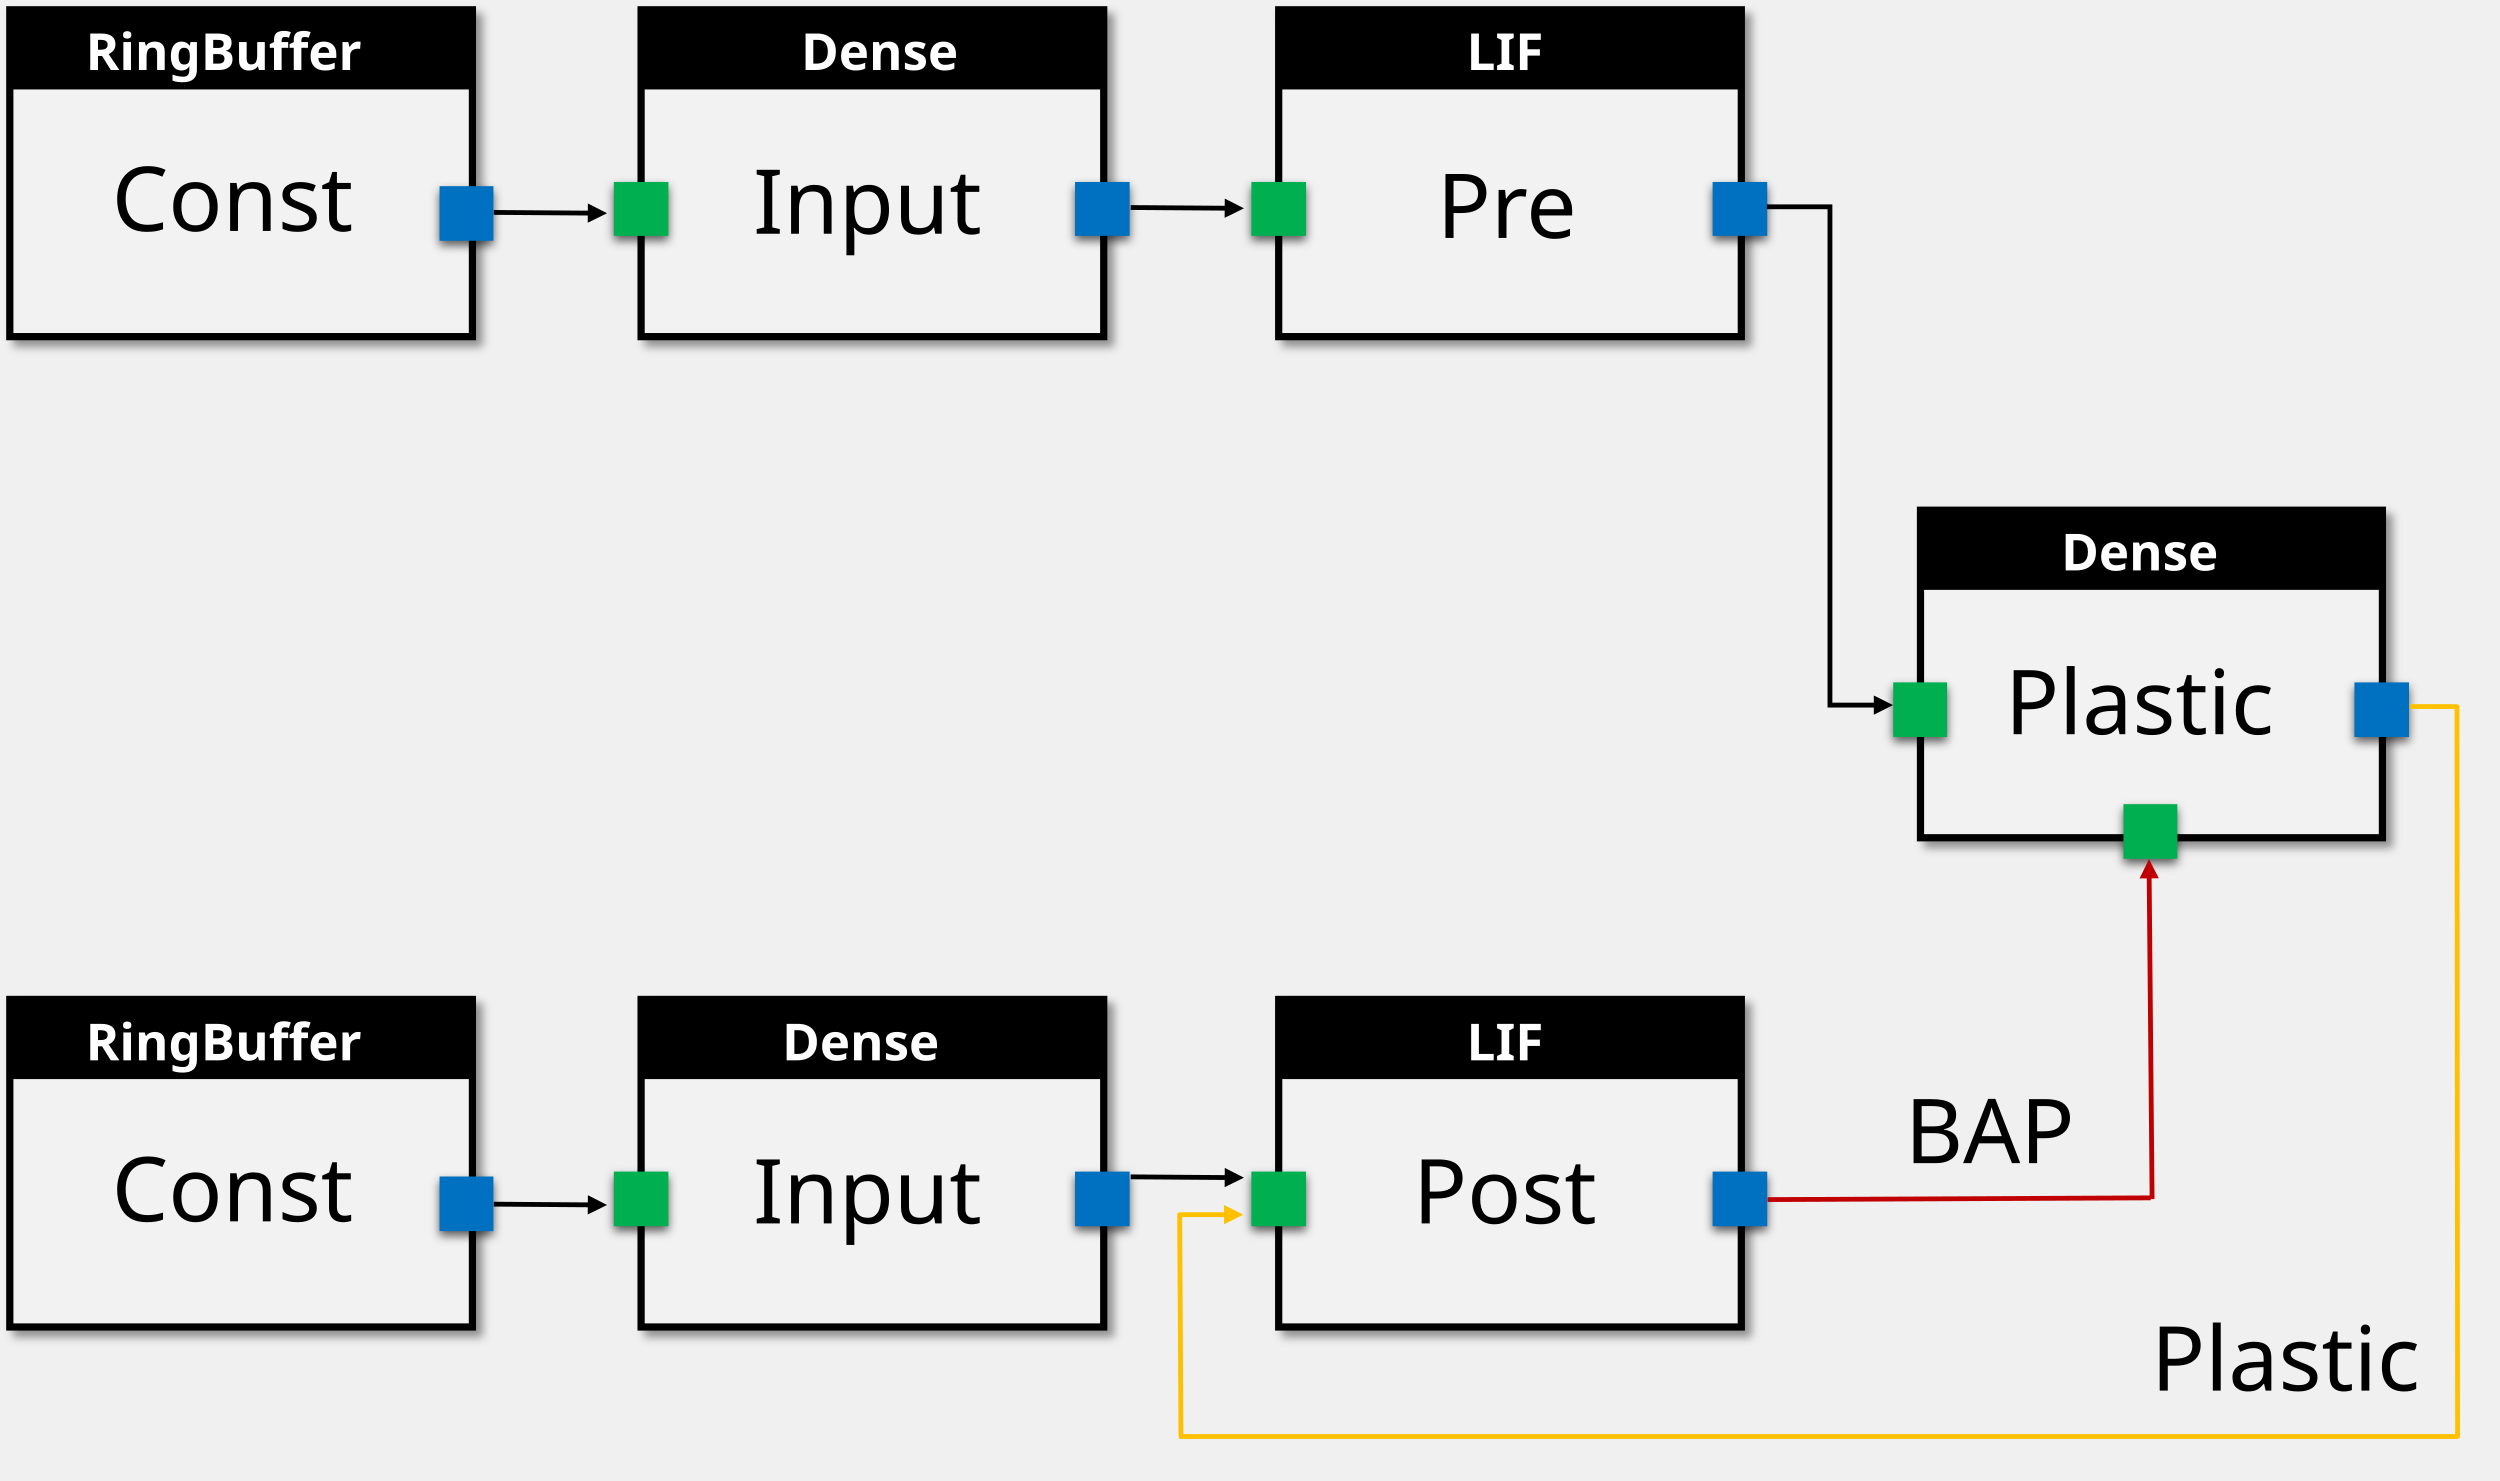
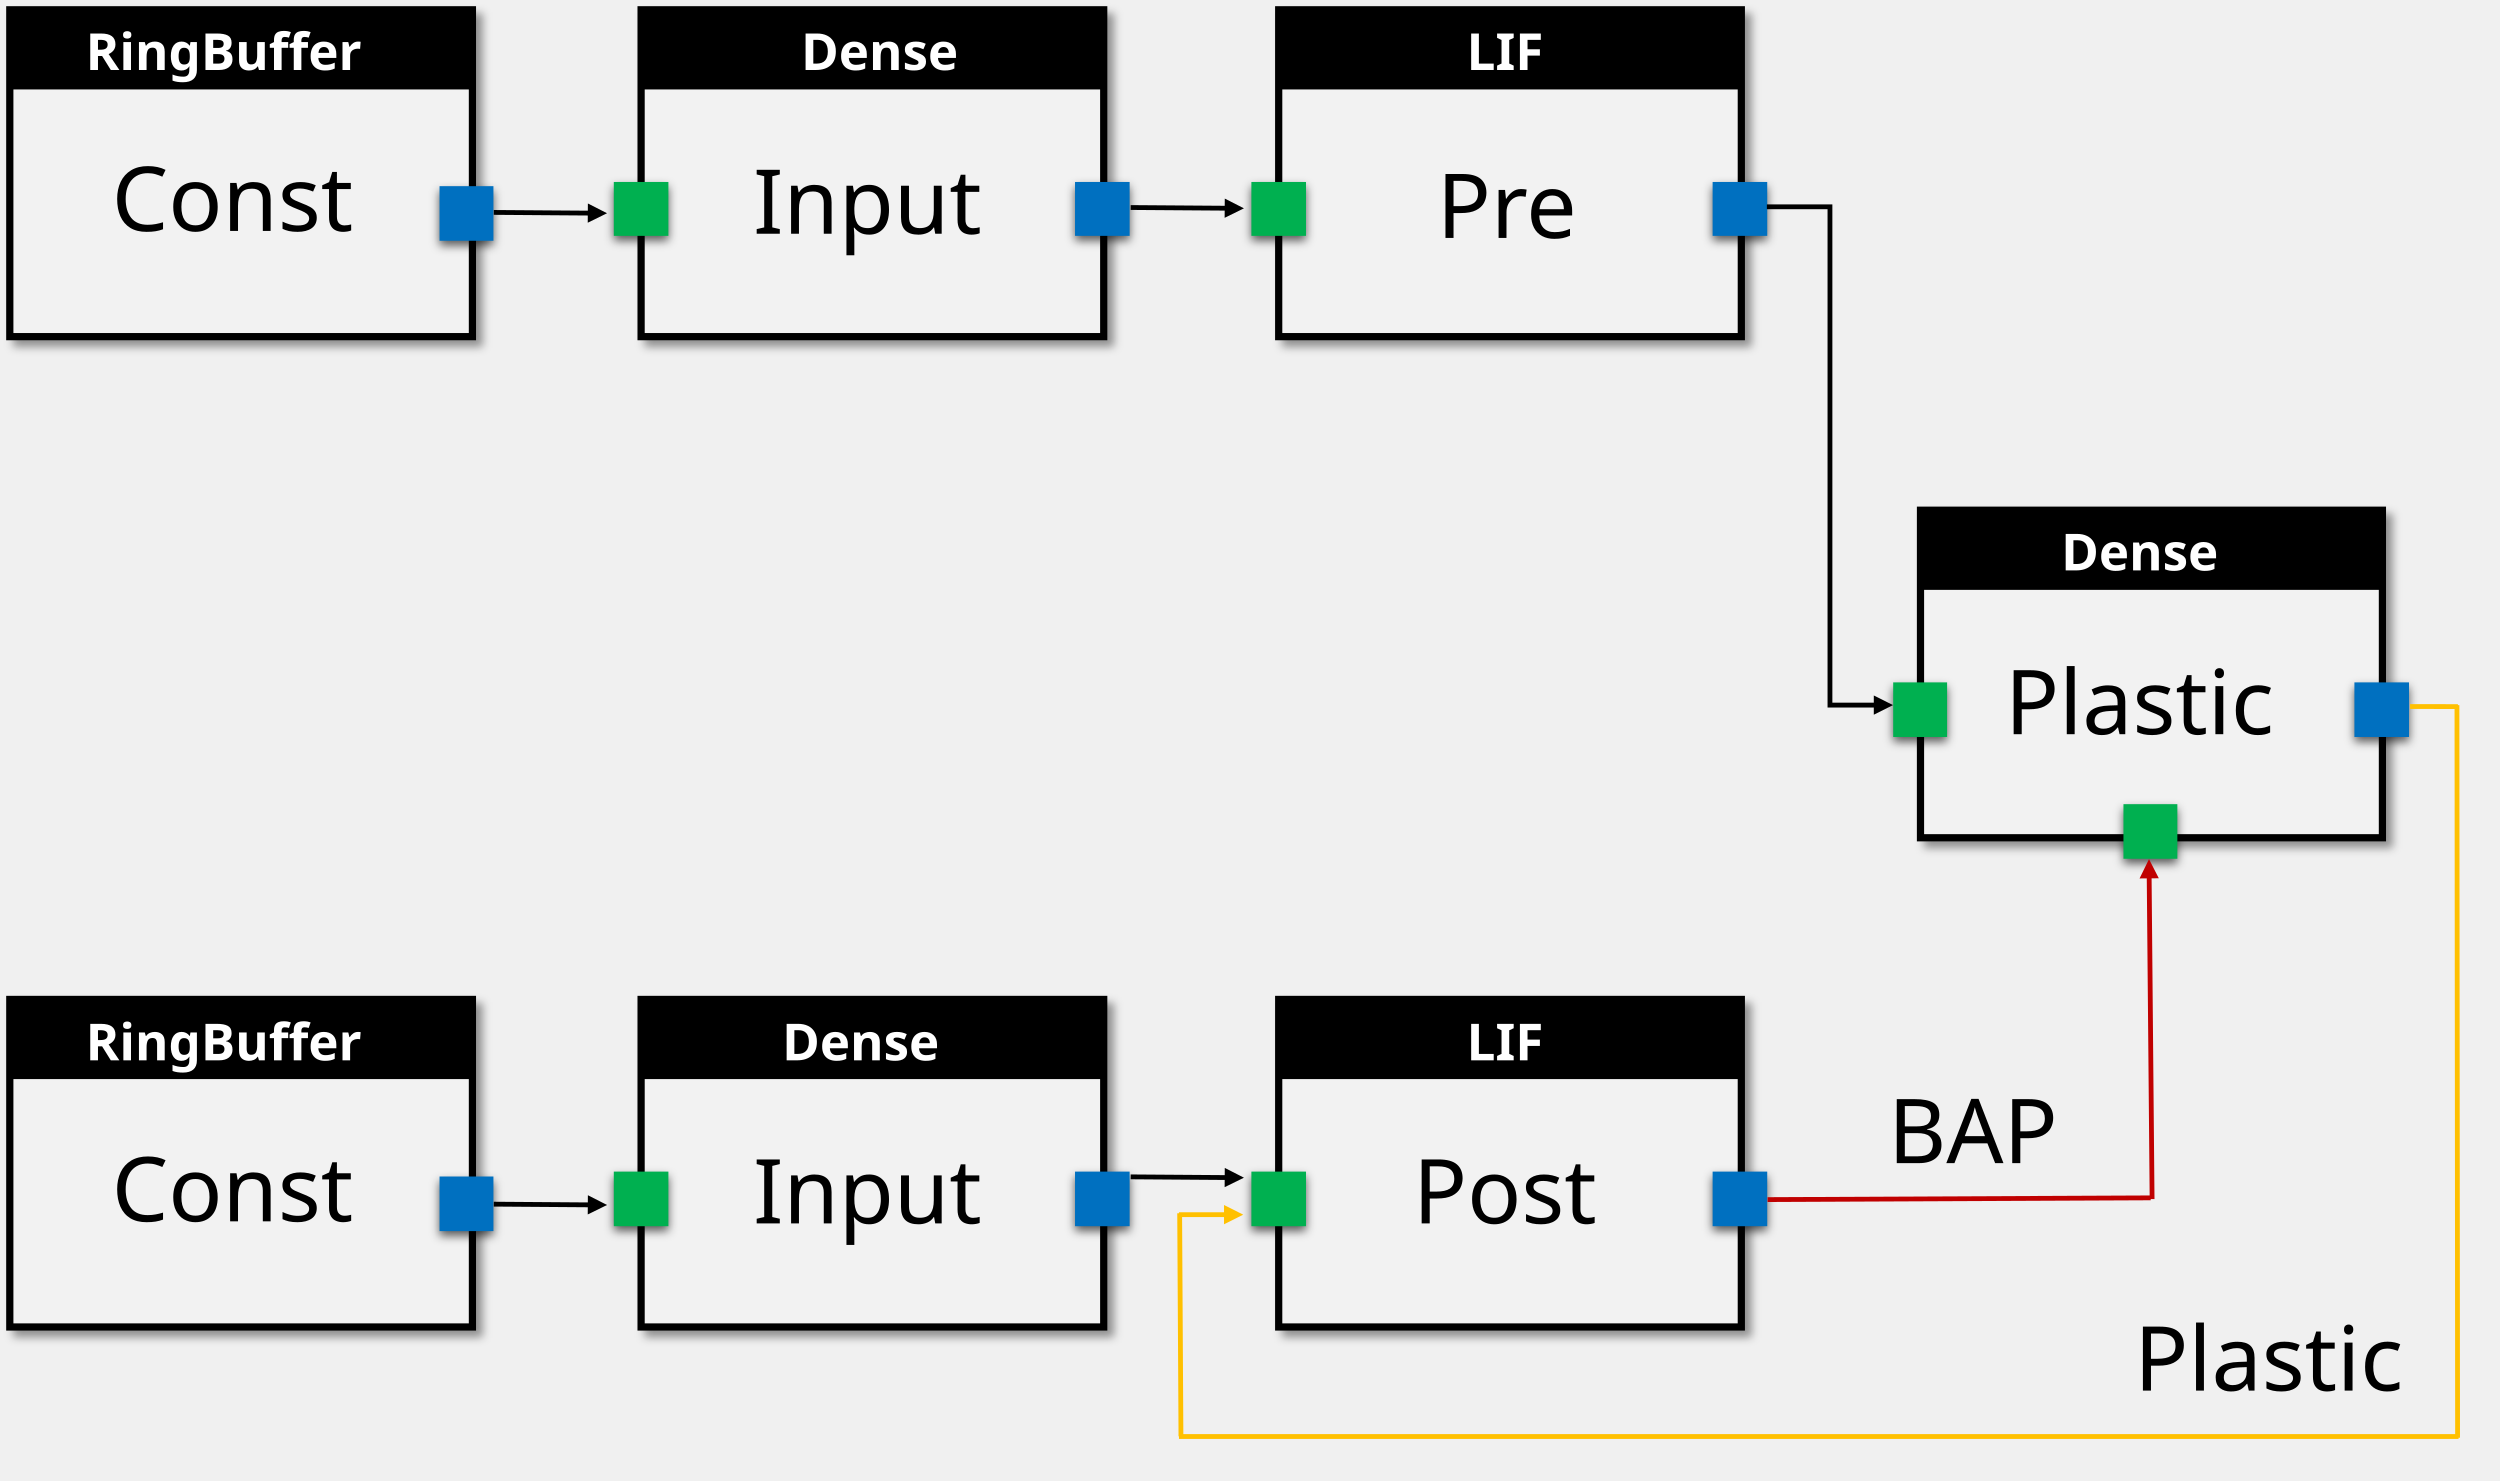
<svg xmlns="http://www.w3.org/2000/svg" width="3572" height="2115" overflow="hidden" version="1.1" id="svg654">
  <defs id="defs406">
    <filter id="fx0" x="-10%" y="-10%" width="120%" height="120%" filterUnits="userSpaceOnUse" primitiveUnits="userSpaceOnUse">
      <feComponentTransfer color-interpolation-filters="sRGB" id="feComponentTransfer10">
        <feFuncR type="discrete" tableValues="0 0" id="feFuncR2" />
        <feFuncG type="discrete" tableValues="0 0" id="feFuncG4" />
        <feFuncB type="discrete" tableValues="0 0" id="feFuncB6" />
        <feFuncA type="linear" slope="0.4" intercept="0" id="feFuncA8" />
      </feComponentTransfer>
      <feGaussianBlur stdDeviation="6.111 6.111" id="feGaussianBlur12" />
    </filter>
    <filter id="fx1" x="-10%" y="-10%" width="120%" height="120%" filterUnits="userSpaceOnUse" primitiveUnits="userSpaceOnUse">
      <feComponentTransfer color-interpolation-filters="sRGB" id="feComponentTransfer23">
        <feFuncR type="discrete" tableValues="0 0" id="feFuncR15" />
        <feFuncG type="discrete" tableValues="0 0" id="feFuncG17" />
        <feFuncB type="discrete" tableValues="0 0" id="feFuncB19" />
        <feFuncA type="linear" slope="0.631" intercept="0" id="feFuncA21" />
      </feComponentTransfer>
      <feGaussianBlur stdDeviation="6.875 6.875" id="feGaussianBlur25" />
    </filter>
    <filter id="fx2" x="-10%" y="-10%" width="120%" height="120%" filterUnits="userSpaceOnUse" primitiveUnits="userSpaceOnUse">
      <feComponentTransfer color-interpolation-filters="sRGB" id="feComponentTransfer36">
        <feFuncR type="discrete" tableValues="0 0" id="feFuncR28" />
        <feFuncG type="discrete" tableValues="0 0" id="feFuncG30" />
        <feFuncB type="discrete" tableValues="0 0" id="feFuncB32" />
        <feFuncA type="linear" slope="0.631" intercept="0" id="feFuncA34" />
      </feComponentTransfer>
      <feGaussianBlur stdDeviation="6.875 6.875" id="feGaussianBlur38" />
    </filter>
    <filter id="fx3" x="-10%" y="-10%" width="120%" height="120%" filterUnits="userSpaceOnUse" primitiveUnits="userSpaceOnUse">
      <feComponentTransfer color-interpolation-filters="sRGB" id="feComponentTransfer49">
        <feFuncR type="discrete" tableValues="0 0" id="feFuncR41" />
        <feFuncG type="discrete" tableValues="0 0" id="feFuncG43" />
        <feFuncB type="discrete" tableValues="0 0" id="feFuncB45" />
        <feFuncA type="linear" slope="0.4" intercept="0" id="feFuncA47" />
      </feComponentTransfer>
      <feGaussianBlur stdDeviation="6.111 6.111" id="feGaussianBlur51" />
    </filter>
    <filter id="fx4" x="-10%" y="-10%" width="120%" height="120%" filterUnits="userSpaceOnUse" primitiveUnits="userSpaceOnUse">
      <feComponentTransfer color-interpolation-filters="sRGB" id="feComponentTransfer62">
        <feFuncR type="discrete" tableValues="0 0" id="feFuncR54" />
        <feFuncG type="discrete" tableValues="0 0" id="feFuncG56" />
        <feFuncB type="discrete" tableValues="0 0" id="feFuncB58" />
        <feFuncA type="linear" slope="0.631" intercept="0" id="feFuncA60" />
      </feComponentTransfer>
      <feGaussianBlur stdDeviation="6.875 6.875" id="feGaussianBlur64" />
    </filter>
    <filter id="fx5" x="-10%" y="-10%" width="120%" height="120%" filterUnits="userSpaceOnUse" primitiveUnits="userSpaceOnUse">
      <feComponentTransfer color-interpolation-filters="sRGB" id="feComponentTransfer75">
        <feFuncR type="discrete" tableValues="0 0" id="feFuncR67" />
        <feFuncG type="discrete" tableValues="0 0" id="feFuncG69" />
        <feFuncB type="discrete" tableValues="0 0" id="feFuncB71" />
        <feFuncA type="linear" slope="0.4" intercept="0" id="feFuncA73" />
      </feComponentTransfer>
      <feGaussianBlur stdDeviation="6.111 6.111" id="feGaussianBlur77" />
    </filter>
    <filter id="fx6" x="-10%" y="-10%" width="120%" height="120%" filterUnits="userSpaceOnUse" primitiveUnits="userSpaceOnUse">
      <feComponentTransfer color-interpolation-filters="sRGB" id="feComponentTransfer88">
        <feFuncR type="discrete" tableValues="0 0" id="feFuncR80" />
        <feFuncG type="discrete" tableValues="0 0" id="feFuncG82" />
        <feFuncB type="discrete" tableValues="0 0" id="feFuncB84" />
        <feFuncA type="linear" slope="0.631" intercept="0" id="feFuncA86" />
      </feComponentTransfer>
      <feGaussianBlur stdDeviation="6.875 6.875" id="feGaussianBlur90" />
    </filter>
    <filter id="fx7" x="-10%" y="-10%" width="120%" height="120%" filterUnits="userSpaceOnUse" primitiveUnits="userSpaceOnUse">
      <feComponentTransfer color-interpolation-filters="sRGB" id="feComponentTransfer101">
        <feFuncR type="discrete" tableValues="0 0" id="feFuncR93" />
        <feFuncG type="discrete" tableValues="0 0" id="feFuncG95" />
        <feFuncB type="discrete" tableValues="0 0" id="feFuncB97" />
        <feFuncA type="linear" slope="0.631" intercept="0" id="feFuncA99" />
      </feComponentTransfer>
      <feGaussianBlur stdDeviation="6.875 6.875" id="feGaussianBlur103" />
    </filter>
    <filter id="fx8" x="-10%" y="-10%" width="120%" height="120%" filterUnits="userSpaceOnUse" primitiveUnits="userSpaceOnUse">
      <feComponentTransfer color-interpolation-filters="sRGB" id="feComponentTransfer114">
        <feFuncR type="discrete" tableValues="0 0" id="feFuncR106" />
        <feFuncG type="discrete" tableValues="0 0" id="feFuncG108" />
        <feFuncB type="discrete" tableValues="0 0" id="feFuncB110" />
        <feFuncA type="linear" slope="0.4" intercept="0" id="feFuncA112" />
      </feComponentTransfer>
      <feGaussianBlur stdDeviation="6.111 6.111" id="feGaussianBlur116" />
    </filter>
    <filter id="fx9" x="-10%" y="-10%" width="120%" height="120%" filterUnits="userSpaceOnUse" primitiveUnits="userSpaceOnUse">
      <feComponentTransfer color-interpolation-filters="sRGB" id="feComponentTransfer127">
        <feFuncR type="discrete" tableValues="0 0" id="feFuncR119" />
        <feFuncG type="discrete" tableValues="0 0" id="feFuncG121" />
        <feFuncB type="discrete" tableValues="0 0" id="feFuncB123" />
        <feFuncA type="linear" slope="0.631" intercept="0" id="feFuncA125" />
      </feComponentTransfer>
      <feGaussianBlur stdDeviation="6.875 6.875" id="feGaussianBlur129" />
    </filter>
    <filter id="fx10" x="-10%" y="-10%" width="120%" height="120%" filterUnits="userSpaceOnUse" primitiveUnits="userSpaceOnUse">
      <feComponentTransfer color-interpolation-filters="sRGB" id="feComponentTransfer140">
        <feFuncR type="discrete" tableValues="0 0" id="feFuncR132" />
        <feFuncG type="discrete" tableValues="0 0" id="feFuncG134" />
        <feFuncB type="discrete" tableValues="0 0" id="feFuncB136" />
        <feFuncA type="linear" slope="0.631" intercept="0" id="feFuncA138" />
      </feComponentTransfer>
      <feGaussianBlur stdDeviation="6.875 6.875" id="feGaussianBlur142" />
    </filter>
    <filter id="fx11" x="-10%" y="-10%" width="120%" height="120%" filterUnits="userSpaceOnUse" primitiveUnits="userSpaceOnUse">
      <feComponentTransfer color-interpolation-filters="sRGB" id="feComponentTransfer153">
        <feFuncR type="discrete" tableValues="0 0" id="feFuncR145" />
        <feFuncG type="discrete" tableValues="0 0" id="feFuncG147" />
        <feFuncB type="discrete" tableValues="0 0" id="feFuncB149" />
        <feFuncA type="linear" slope="0.4" intercept="0" id="feFuncA151" />
      </feComponentTransfer>
      <feGaussianBlur stdDeviation="6.111 6.111" id="feGaussianBlur155" />
    </filter>
    <filter id="fx12" x="-10%" y="-10%" width="120%" height="120%" filterUnits="userSpaceOnUse" primitiveUnits="userSpaceOnUse">
      <feComponentTransfer color-interpolation-filters="sRGB" id="feComponentTransfer166">
        <feFuncR type="discrete" tableValues="0 0" id="feFuncR158" />
        <feFuncG type="discrete" tableValues="0 0" id="feFuncG160" />
        <feFuncB type="discrete" tableValues="0 0" id="feFuncB162" />
        <feFuncA type="linear" slope="0.631" intercept="0" id="feFuncA164" />
      </feComponentTransfer>
      <feGaussianBlur stdDeviation="6.875 6.875" id="feGaussianBlur168" />
    </filter>
    <filter id="fx13" x="-10%" y="-10%" width="120%" height="120%" filterUnits="userSpaceOnUse" primitiveUnits="userSpaceOnUse">
      <feComponentTransfer color-interpolation-filters="sRGB" id="feComponentTransfer179">
        <feFuncR type="discrete" tableValues="0 0" id="feFuncR171" />
        <feFuncG type="discrete" tableValues="0 0" id="feFuncG173" />
        <feFuncB type="discrete" tableValues="0 0" id="feFuncB175" />
        <feFuncA type="linear" slope="0.631" intercept="0" id="feFuncA177" />
      </feComponentTransfer>
      <feGaussianBlur stdDeviation="6.875 6.875" id="feGaussianBlur181" />
    </filter>
    <filter id="fx14" x="-10%" y="-10%" width="120%" height="120%" filterUnits="userSpaceOnUse" primitiveUnits="userSpaceOnUse">
      <feComponentTransfer color-interpolation-filters="sRGB" id="feComponentTransfer192">
        <feFuncR type="discrete" tableValues="0 0" id="feFuncR184" />
        <feFuncG type="discrete" tableValues="0 0" id="feFuncG186" />
        <feFuncB type="discrete" tableValues="0 0" id="feFuncB188" />
        <feFuncA type="linear" slope="0.4" intercept="0" id="feFuncA190" />
      </feComponentTransfer>
      <feGaussianBlur stdDeviation="6.111 6.111" id="feGaussianBlur194" />
    </filter>
    <filter id="fx15" x="-10%" y="-10%" width="120%" height="120%" filterUnits="userSpaceOnUse" primitiveUnits="userSpaceOnUse">
      <feComponentTransfer color-interpolation-filters="sRGB" id="feComponentTransfer205">
        <feFuncR type="discrete" tableValues="0 0" id="feFuncR197" />
        <feFuncG type="discrete" tableValues="0 0" id="feFuncG199" />
        <feFuncB type="discrete" tableValues="0 0" id="feFuncB201" />
        <feFuncA type="linear" slope="0.631" intercept="0" id="feFuncA203" />
      </feComponentTransfer>
      <feGaussianBlur stdDeviation="6.875 6.875" id="feGaussianBlur207" />
    </filter>
    <filter id="fx16" x="-10%" y="-10%" width="120%" height="120%" filterUnits="userSpaceOnUse" primitiveUnits="userSpaceOnUse">
      <feComponentTransfer color-interpolation-filters="sRGB" id="feComponentTransfer218">
        <feFuncR type="discrete" tableValues="0 0" id="feFuncR210" />
        <feFuncG type="discrete" tableValues="0 0" id="feFuncG212" />
        <feFuncB type="discrete" tableValues="0 0" id="feFuncB214" />
        <feFuncA type="linear" slope="0.631" intercept="0" id="feFuncA216" />
      </feComponentTransfer>
      <feGaussianBlur stdDeviation="6.875 6.875" id="feGaussianBlur220" />
    </filter>
    <filter id="fx17" x="-10%" y="-10%" width="120%" height="120%" filterUnits="userSpaceOnUse" primitiveUnits="userSpaceOnUse">
      <feComponentTransfer color-interpolation-filters="sRGB" id="feComponentTransfer231">
        <feFuncR type="discrete" tableValues="0 0" id="feFuncR223" />
        <feFuncG type="discrete" tableValues="0 0" id="feFuncG225" />
        <feFuncB type="discrete" tableValues="0 0" id="feFuncB227" />
        <feFuncA type="linear" slope="0.4" intercept="0" id="feFuncA229" />
      </feComponentTransfer>
      <feGaussianBlur stdDeviation="6.111 6.111" id="feGaussianBlur233" />
    </filter>
    <filter id="fx18" x="-10%" y="-10%" width="120%" height="120%" filterUnits="userSpaceOnUse" primitiveUnits="userSpaceOnUse">
      <feComponentTransfer color-interpolation-filters="sRGB" id="feComponentTransfer244">
        <feFuncR type="discrete" tableValues="0 0" id="feFuncR236" />
        <feFuncG type="discrete" tableValues="0 0" id="feFuncG238" />
        <feFuncB type="discrete" tableValues="0 0" id="feFuncB240" />
        <feFuncA type="linear" slope="0.631" intercept="0" id="feFuncA242" />
      </feComponentTransfer>
      <feGaussianBlur stdDeviation="6.875 6.875" id="feGaussianBlur246" />
    </filter>
    <filter id="fx19" x="-10%" y="-10%" width="120%" height="120%" filterUnits="userSpaceOnUse" primitiveUnits="userSpaceOnUse">
      <feComponentTransfer color-interpolation-filters="sRGB" id="feComponentTransfer257">
        <feFuncR type="discrete" tableValues="0 0" id="feFuncR249" />
        <feFuncG type="discrete" tableValues="0 0" id="feFuncG251" />
        <feFuncB type="discrete" tableValues="0 0" id="feFuncB253" />
        <feFuncA type="linear" slope="0.631" intercept="0" id="feFuncA255" />
      </feComponentTransfer>
      <feGaussianBlur stdDeviation="6.875 6.875" id="feGaussianBlur259" />
    </filter>
    <clipPath id="clip20">
      <rect x="247" y="310" width="3572" height="2115" id="rect262" />
    </clipPath>
    <clipPath id="clip21">
      <path d="M2991 1039 2991 1507 3651 1507 3651 1039ZM247 310 3819 310 3819 2425 247 2425Z" fill-rule="evenodd" clip-rule="evenodd" id="path265" />
    </clipPath>
    <clipPath id="clip22">
      <rect x="-3" y="-3" width="716" height="523" id="rect268" />
    </clipPath>
    <clipPath id="clip23">
      <rect x="0" y="0" width="710" height="518" id="rect271" />
    </clipPath>
    <clipPath id="clip24">
      <rect x="-3" y="-3" width="129" height="129" id="rect274" />
    </clipPath>
    <clipPath id="clip25">
      <rect x="0" y="0" width="122" height="122" id="rect277" />
    </clipPath>
    <clipPath id="clip26">
      <rect x="-3" y="-3" width="129" height="129" id="rect280" />
    </clipPath>
    <clipPath id="clip27">
      <rect x="0" y="0" width="121" height="122" id="rect283" />
    </clipPath>
    <clipPath id="clip28">
      <path d="M261 1738 261 2206 922 2206 922 1738ZM247 310 3819 310 3819 2425 247 2425Z" fill-rule="evenodd" clip-rule="evenodd" id="path286" />
    </clipPath>
    <clipPath id="clip29">
      <rect x="-3" y="-3" width="716" height="523" id="rect289" />
    </clipPath>
    <clipPath id="clip30">
      <rect x="0" y="0" width="711" height="518" id="rect292" />
    </clipPath>
    <clipPath id="clip31">
      <rect x="-3" y="-3" width="125" height="129" id="rect295" />
    </clipPath>
    <clipPath id="clip32">
      <rect x="0" y="0" width="121" height="122" id="rect298" />
    </clipPath>
    <clipPath id="clip33">
      <path d="M2074 1738 2074 2206 2735 2206 2735 1738ZM247 310 3819 310 3819 2425 247 2425Z" fill-rule="evenodd" clip-rule="evenodd" id="path301" />
    </clipPath>
    <clipPath id="clip34">
      <rect x="-3" y="-3" width="716" height="523" id="rect304" />
    </clipPath>
    <clipPath id="clip35">
      <rect x="0" y="0" width="711" height="518" id="rect307" />
    </clipPath>
    <clipPath id="clip36">
      <rect x="-3" y="-3" width="129" height="129" id="rect310" />
    </clipPath>
    <clipPath id="clip37">
      <rect x="0" y="0" width="122" height="122" id="rect313" />
    </clipPath>
    <clipPath id="clip38">
      <rect x="-3" y="-3" width="129" height="129" id="rect316" />
    </clipPath>
    <clipPath id="clip39">
      <rect x="0" y="0" width="122" height="122" id="rect319" />
    </clipPath>
    <clipPath id="clip40">
      <path d="M1163 1738 1163 2206 1824 2206 1824 1738ZM247 310 3819 310 3819 2425 247 2425Z" fill-rule="evenodd" clip-rule="evenodd" id="path322" />
    </clipPath>
    <clipPath id="clip41">
      <rect x="-3" y="-3" width="716" height="523" id="rect325" />
    </clipPath>
    <clipPath id="clip42">
      <rect x="0" y="0" width="711" height="518" id="rect328" />
    </clipPath>
    <clipPath id="clip43">
      <rect x="-3" y="-3" width="129" height="129" id="rect331" />
    </clipPath>
    <clipPath id="clip44">
      <rect x="0" y="0" width="122" height="122" id="rect334" />
    </clipPath>
    <clipPath id="clip45">
      <rect x="-3" y="-3" width="129" height="129" id="rect337" />
    </clipPath>
    <clipPath id="clip46">
      <rect x="0" y="0" width="122" height="122" id="rect340" />
    </clipPath>
    <clipPath id="clip47">
      <path d="M2074 324 2074 791 2735 791 2735 324ZM247 310 3819 310 3819 2425 247 2425Z" fill-rule="evenodd" clip-rule="evenodd" id="path343" />
    </clipPath>
    <clipPath id="clip48">
      <rect x="-3" y="-3" width="716" height="523" id="rect346" />
    </clipPath>
    <clipPath id="clip49">
      <rect x="0" y="0" width="711" height="517" id="rect349" />
    </clipPath>
    <clipPath id="clip50">
      <rect x="-3" y="-3" width="129" height="125" id="rect352" />
    </clipPath>
    <clipPath id="clip51">
      <rect x="0" y="0" width="122" height="121" id="rect355" />
    </clipPath>
    <clipPath id="clip52">
      <rect x="-3" y="-3" width="129" height="125" id="rect358" />
    </clipPath>
    <clipPath id="clip53">
      <rect x="0" y="0" width="122" height="121" id="rect361" />
    </clipPath>
    <clipPath id="clip54">
      <path d="M1163 324 1163 791 1824 791 1824 324ZM247 310 3819 310 3819 2425 247 2425Z" fill-rule="evenodd" clip-rule="evenodd" id="path364" />
    </clipPath>
    <clipPath id="clip55">
      <rect x="-3" y="-3" width="716" height="523" id="rect367" />
    </clipPath>
    <clipPath id="clip56">
      <rect x="0" y="0" width="711" height="517" id="rect370" />
    </clipPath>
    <clipPath id="clip57">
      <rect x="-3" y="-3" width="129" height="125" id="rect373" />
    </clipPath>
    <clipPath id="clip58">
      <rect x="0" y="0" width="122" height="121" id="rect376" />
    </clipPath>
    <clipPath id="clip59">
      <rect x="-3" y="-3" width="129" height="125" id="rect379" />
    </clipPath>
    <clipPath id="clip60">
      <rect x="0" y="0" width="122" height="121" id="rect382" />
    </clipPath>
    <clipPath id="clip61">
      <path d="M261 324 261 791 922 791 922 324ZM247 310 3819 310 3819 2425 247 2425Z" fill-rule="evenodd" clip-rule="evenodd" id="path385" />
    </clipPath>
    <clipPath id="clip62">
      <rect x="-3" y="-3" width="716" height="523" id="rect388" />
    </clipPath>
    <clipPath id="clip63">
      <rect x="0" y="0" width="711" height="517" id="rect391" />
    </clipPath>
    <clipPath id="clip64">
      <rect x="-3" y="-3" width="125" height="129" id="rect394" />
    </clipPath>
    <clipPath id="clip65">
      <rect x="0" y="0" width="121" height="122" id="rect397" />
    </clipPath>
    <clipPath id="clip66">
      <rect x="-3" y="-3" width="129" height="129" id="rect400" />
    </clipPath>
    <clipPath id="clip67">
      <rect x="0" y="0" width="121" height="122" id="rect403" />
    </clipPath>
  </defs>
  <g clip-path="url(#clip21)" id="g414" transform="translate(-247,-310)">
    <g clip-path="url(#clip22)" filter="url(#fx0)" transform="translate(2976,1024)" id="g412">
      <g clip-path="url(#clip23)" id="g410">
        <rect x="24.723" y="24.723" width="660" height="468" stroke="#000000" stroke-width="10" stroke-miterlimit="8" fill="#f2f2f2" id="rect408" />
      </g>
    </g>
  </g>
  <rect x="2744" y="729" width="660" height="468" stroke="#000000" stroke-width="10.312" stroke-miterlimit="8" fill="#f2f2f2" id="rect416" />
  <rect x="2744.5" y="728.5" width="660" height="112" stroke="#000000" stroke-width="4.583" stroke-miterlimit="8" id="rect418" />
  <text fill="#ffffff" font-family="'IntelOne Display Regular', 'IntelOne Display Regular_MSFontService', sans-serif" font-weight="700" font-size="73px" id="text420" x="2944.896" y="815">Dense</text>
  <g clip-path="url(#clip24)" filter="url(#fx1)" transform="translate(3342,960)" id="g426">
    <g clip-path="url(#clip25)" id="g424">
      <rect x="22" y="21.875" width="78" height="78" fill="#0070c0" id="rect422" />
    </g>
  </g>
  <rect x="3364" y="975" width="78" height="78" fill="#0070c0" id="rect428" />
  <text font-family="Calibri, Calibri_MSFontService, sans-serif" font-weight="400" font-size="128px" id="text430" x="2864.688" y="1049">Plastic</text>
  <g clip-path="url(#clip26)" filter="url(#fx2)" transform="translate(2683,960)" id="g436">
    <g clip-path="url(#clip27)" id="g434">
      <rect x="22" y="21.875" width="77" height="78" fill="#00b050" id="rect432" />
    </g>
  </g>
  <rect x="2705" y="975" width="77" height="78" fill="#00b050" id="rect438" />
  <g clip-path="url(#clip28)" id="g446" transform="translate(-247,-310)">
    <g clip-path="url(#clip29)" filter="url(#fx3)" transform="translate(246,1723)" id="g444">
      <g clip-path="url(#clip30)" id="g442">
        <rect x="24.723" y="24.723" width="661" height="468" stroke="#000000" stroke-width="10" stroke-miterlimit="8" fill="#f2f2f2" id="rect440" />
      </g>
    </g>
  </g>
  <rect x="14" y="1428" width="661" height="468" stroke="#000000" stroke-width="10.312" stroke-miterlimit="8" fill="#f2f2f2" id="rect448" />
  <rect x="15.5" y="1427.5" width="660" height="112" stroke="#000000" stroke-width="4.583" stroke-miterlimit="8" id="rect450" />
  <text fill="#ffffff" font-family="'IntelOne Display Regular', 'IntelOne Display Regular_MSFontService', sans-serif" font-weight="700" font-size="73px" id="text452" x="122.399" y="1515">RingBuffer</text>
  <g clip-path="url(#clip31)" filter="url(#fx4)" transform="translate(606,1666)" id="g458">
    <g clip-path="url(#clip32)" id="g456">
      <rect x="22" y="21.875" width="77" height="78" fill="#0070c0" id="rect454" />
    </g>
  </g>
  <rect x="628" y="1681" width="77" height="78" fill="#0070c0" id="rect460" />
  <text font-family="Calibri, Calibri_MSFontService, sans-serif" font-weight="400" font-size="128px" id="text462" x="159.594" y="1745">Const</text>
  <g clip-path="url(#clip33)" id="g470" transform="translate(-247,-310)">
    <g clip-path="url(#clip34)" filter="url(#fx5)" transform="translate(2059,1723)" id="g468">
      <g clip-path="url(#clip35)" id="g466">
        <rect x="24.723" y="24.723" width="661" height="468" stroke="#000000" stroke-width="10" stroke-miterlimit="8" fill="#f2f2f2" id="rect464" />
      </g>
    </g>
  </g>
  <rect x="1827" y="1428" width="661" height="468" stroke="#000000" stroke-width="10.312" stroke-miterlimit="8" fill="#f2f2f2" id="rect472" />
  <rect x="1828.5" y="1427.5" width="660" height="112" stroke="#000000" stroke-width="4.583" stroke-miterlimit="8" id="rect474" />
  <text fill="#ffffff" font-family="'IntelOne Display Regular', 'IntelOne Display Regular_MSFontService', sans-serif" font-weight="700" font-size="73px" id="text476" x="2095.443" y="1515">LIF</text>
  <g clip-path="url(#clip36)" filter="url(#fx6)" transform="translate(2425,1659)" id="g482">
    <g clip-path="url(#clip37)" id="g480">
      <rect x="22" y="21.875" width="78" height="78" fill="#0070c0" id="rect478" />
    </g>
  </g>
  <rect x="2447" y="1674" width="78" height="78" fill="#0070c0" id="rect484" />
  <text font-family="Calibri, Calibri_MSFontService, sans-serif" font-weight="400" font-size="128px" id="text486" x="2018.844" y="1748">Post</text>
  <g clip-path="url(#clip38)" filter="url(#fx7)" transform="translate(1766,1659)" id="g492">
    <g clip-path="url(#clip39)" id="g490">
      <rect x="22" y="21.875" width="78" height="78" fill="#00b050" id="rect488" />
    </g>
  </g>
  <rect x="1788" y="1674" width="78" height="78" fill="#00b050" id="rect494" />
  <g clip-path="url(#clip40)" id="g502" transform="translate(-247,-310)">
    <g clip-path="url(#clip41)" filter="url(#fx8)" transform="translate(1148,1723)" id="g500">
      <g clip-path="url(#clip42)" id="g498">
        <rect x="24.723" y="24.723" width="661" height="468" stroke="#000000" stroke-width="10" stroke-miterlimit="8" fill="#f2f2f2" id="rect496" />
      </g>
    </g>
  </g>
  <rect x="916" y="1428" width="661" height="468" stroke="#000000" stroke-width="10.312" stroke-miterlimit="8" fill="#f2f2f2" id="rect504" />
  <rect x="917.5" y="1427.5" width="660" height="112" stroke="#000000" stroke-width="4.583" stroke-miterlimit="8" id="rect506" />
  <text fill="#ffffff" font-family="'IntelOne Display Regular', 'IntelOne Display Regular_MSFontService', sans-serif" font-weight="700" font-size="73px" id="text508" x="1117.396" y="1515">Dense</text>
  <g clip-path="url(#clip43)" filter="url(#fx9)" transform="translate(1514,1659)" id="g514">
    <g clip-path="url(#clip44)" id="g512">
      <rect x="22" y="21.875" width="78" height="78" fill="#0070c0" id="rect510" />
    </g>
  </g>
  <rect x="1536" y="1674" width="78" height="78" fill="#0070c0" id="rect516" />
  <text font-family="Calibri, Calibri_MSFontService, sans-serif" font-weight="400" font-size="128px" id="text518" x="1076.031" y="1748">Input</text>
  <g clip-path="url(#clip45)" filter="url(#fx10)" transform="translate(855,1659)" id="g524">
    <g clip-path="url(#clip46)" id="g522">
      <rect x="22" y="21.875" width="78" height="78" fill="#00b050" id="rect520" />
    </g>
  </g>
  <rect x="877" y="1674" width="78" height="78" fill="#00b050" id="rect526" />
  <g clip-path="url(#clip47)" id="g534" transform="translate(-247,-310)">
    <g clip-path="url(#clip48)" filter="url(#fx11)" transform="translate(2059,309)" id="g532">
      <g clip-path="url(#clip49)" id="g530">
        <rect x="24.723" y="24.723" width="661" height="467" stroke="#000000" stroke-width="10" stroke-miterlimit="8" fill="#f2f2f2" id="rect528" />
      </g>
    </g>
  </g>
  <rect x="1827" y="14" width="661" height="467" stroke="#000000" stroke-width="10.312" stroke-miterlimit="8" fill="#f2f2f2" id="rect536" />
  <rect x="1828.5" y="12.5" width="660" height="113" stroke="#000000" stroke-width="4.583" stroke-miterlimit="8" id="rect538" />
  <text fill="#ffffff" font-family="'IntelOne Display Regular', 'IntelOne Display Regular_MSFontService', sans-serif" font-weight="700" font-size="73px" id="text540" x="2095.443" y="100">LIF</text>
  <g clip-path="url(#clip50)" filter="url(#fx12)" transform="translate(2425,245)" id="g546">
    <g clip-path="url(#clip51)" id="g544">
      <rect x="22" y="21.875" width="78" height="77" fill="#0070c0" id="rect542" />
    </g>
  </g>
  <rect x="2447" y="260" width="78" height="77" fill="#0070c0" id="rect548" />
  <text font-family="Calibri, Calibri_MSFontService, sans-serif" font-weight="400" font-size="128px" id="text550" x="2052.875" y="340">Pre</text>
  <g clip-path="url(#clip52)" filter="url(#fx13)" transform="translate(1766,245)" id="g556">
    <g clip-path="url(#clip53)" id="g554">
      <rect x="22" y="21.875" width="78" height="77" fill="#00b050" id="rect552" />
    </g>
  </g>
  <rect x="1788" y="260" width="78" height="77" fill="#00b050" id="rect558" />
  <g clip-path="url(#clip54)" id="g566" transform="translate(-247,-310)">
    <g clip-path="url(#clip55)" filter="url(#fx14)" transform="translate(1148,309)" id="g564">
      <g clip-path="url(#clip56)" id="g562">
        <rect x="24.723" y="24.723" width="661" height="467" stroke="#000000" stroke-width="10" stroke-miterlimit="8" fill="#f2f2f2" id="rect560" />
      </g>
    </g>
  </g>
  <rect x="916" y="14" width="661" height="467" stroke="#000000" stroke-width="10.312" stroke-miterlimit="8" fill="#f2f2f2" id="rect568" />
  <rect x="916.5" y="12.5" width="660" height="113" stroke="#000000" stroke-width="4.583" stroke-miterlimit="8" id="rect570" />
  <text fill="#ffffff" font-family="'IntelOne Display Regular', 'IntelOne Display Regular_MSFontService', sans-serif" font-weight="700" font-size="73px" id="text572" x="1144.46" y="100">Dense</text>
  <g clip-path="url(#clip57)" filter="url(#fx15)" transform="translate(1514,245)" id="g578">
    <g clip-path="url(#clip58)" id="g576">
      <rect x="22" y="21.875" width="78" height="77" fill="#0070c0" id="rect574" />
    </g>
  </g>
  <rect x="1536" y="260" width="78" height="77" fill="#0070c0" id="rect580" />
  <text font-family="Calibri, Calibri_MSFontService, sans-serif" font-weight="400" font-size="128px" id="text582" x="1076.031" y="334">Input</text>
  <g clip-path="url(#clip59)" filter="url(#fx16)" transform="translate(855,245)" id="g588">
    <g clip-path="url(#clip60)" id="g586">
      <rect x="22" y="21.875" width="78" height="77" fill="#00b050" id="rect584" />
    </g>
  </g>
  <rect x="877" y="260" width="78" height="77" fill="#00b050" id="rect590" />
  <g clip-path="url(#clip61)" id="g598" transform="translate(-247,-310)">
    <g clip-path="url(#clip62)" filter="url(#fx17)" transform="translate(246,309)" id="g596">
      <g clip-path="url(#clip63)" id="g594">
        <rect x="24.723" y="24.723" width="661" height="467" stroke="#000000" stroke-width="10" stroke-miterlimit="8" fill="#f2f2f2" id="rect592" />
      </g>
    </g>
  </g>
  <rect x="14" y="14" width="661" height="467" stroke="#000000" stroke-width="10.312" stroke-miterlimit="8" fill="#f2f2f2" id="rect600" />
  <rect x="15.5" y="12.5" width="660" height="113" stroke="#000000" stroke-width="4.583" stroke-miterlimit="8" id="rect602" />
  <text fill="#ffffff" font-family="'IntelOne Display Regular', 'IntelOne Display Regular_MSFontService', sans-serif" font-weight="700" font-size="73px" id="text604" x="122.399" y="100">RingBuffer</text>
  <g clip-path="url(#clip64)" filter="url(#fx18)" transform="translate(606,251)" id="g610">
    <g clip-path="url(#clip65)" id="g608">
      <rect x="22" y="21.875" width="77" height="78" fill="#0070c0" id="rect606" />
    </g>
  </g>
  <rect x="628" y="266" width="77" height="78" fill="#0070c0" id="rect612" />
  <text font-family="Calibri, Calibri_MSFontService, sans-serif" font-weight="400" font-size="128px" id="text614" x="159.594" y="330">Const</text>
  <path d="m 2524.5,292.062 h 93.58 v 715.378 l -3.44,-3.43 h 67.22 v 6.87 H 2611.2 V 295.5 l 3.44,3.437 h -90.14 z m 152.78,701.628 27.5,13.75 -27.5,13.75 z" id="path616" />
  <path d="m 2525.5,1713.99 547.405,-2.491" stroke="#c00000" stroke-width="6.875" stroke-miterlimit="8" fill="none" fill-rule="evenodd" id="path618" />
  <path d="M 1684.5,2052.5 H 3512.75" stroke="#ffc000" stroke-width="6.875" stroke-miterlimit="8" fill="none" fill-rule="evenodd" id="path620" />
  <g clip-path="url(#clip66)" filter="url(#fx19)" transform="translate(3012,1134)" id="g626">
    <g clip-path="url(#clip67)" id="g624">
      <rect x="22" y="21.875" width="77" height="78" fill="#00b050" id="rect622" />
    </g>
  </g>
  <rect x="3034" y="1149" width="77" height="78" fill="#00b050" id="rect628" />
  <path d="m 3071.47,1713.27 -4.2,-462.82 6.88,-0.06 4.19,462.82 z m -14.47,-458.15 13.5,-27.62 14,27.37 z" fill="#c00000" id="path630" />
  <path d="m 705.525,300.063 138.945,1.011 -0.05,6.875 -138.945,-1.011 z m 134.435,-9.334 27.4,13.949 -27.6,13.55 z" id="path632" />
  <path d="m 1615.52,293.062 138.95,1.012 -0.05,6.875 -138.95,-1.012 z m 134.44,-9.334 27.4,13.95 -27.6,13.55 z" id="path634" />
  <path d="m 705.525,1717.06 138.945,1.01 -0.05,6.88 -138.945,-1.01 z m 134.435,-9.33 27.4,13.95 -27.6,13.55 z" id="path636" />
  <path d="m 1615.52,1678.06 138.95,1.01 -0.05,6.88 -138.95,-1.01 z m 134.44,-9.33 27.4,13.95 -27.6,13.55 z" id="path638" />
  <path d="m 3443.5,1009.5 68.35,0.07" stroke="#ffc000" stroke-width="6.875" stroke-miterlimit="8" fill="none" fill-rule="evenodd" id="path640" />
  <path d="m 3510.5,1007.5 0.89,1046.73" stroke="#ffc000" stroke-width="6.875" stroke-miterlimit="8" fill="none" fill-rule="evenodd" id="path642" />
  <path d="M 1687.34,2052.19 1685.5,1733.5" stroke="#ffc000" stroke-width="6.875" stroke-miterlimit="8" fill="none" fill-rule="evenodd" id="path644" />
  <path d="m 1684.5,1732.06 h 68.96 v 6.88 h -68.96 z m 64.38,-10.31 27.5,13.75 -27.5,13.75 z" fill="#ffc000" id="path646" />
-   <text font-family="Calibri, Calibri_MSFontService, sans-serif" font-weight="400" font-size="128px" id="text650" x="2721.681" y="1661.871">BAP<tspan font-size="128px" x="3073.378" y="1986.871" id="tspan648">Plastic</tspan>
+   <text font-family="Calibri, Calibri_MSFontService, sans-serif" font-weight="400" font-size="128px" id="text650" x="2697.681" y="1661.871">BAP<tspan font-size="128px" x="3049.378" y="1986.871" id="tspan648">Plastic</tspan>
  </text>
</svg>
